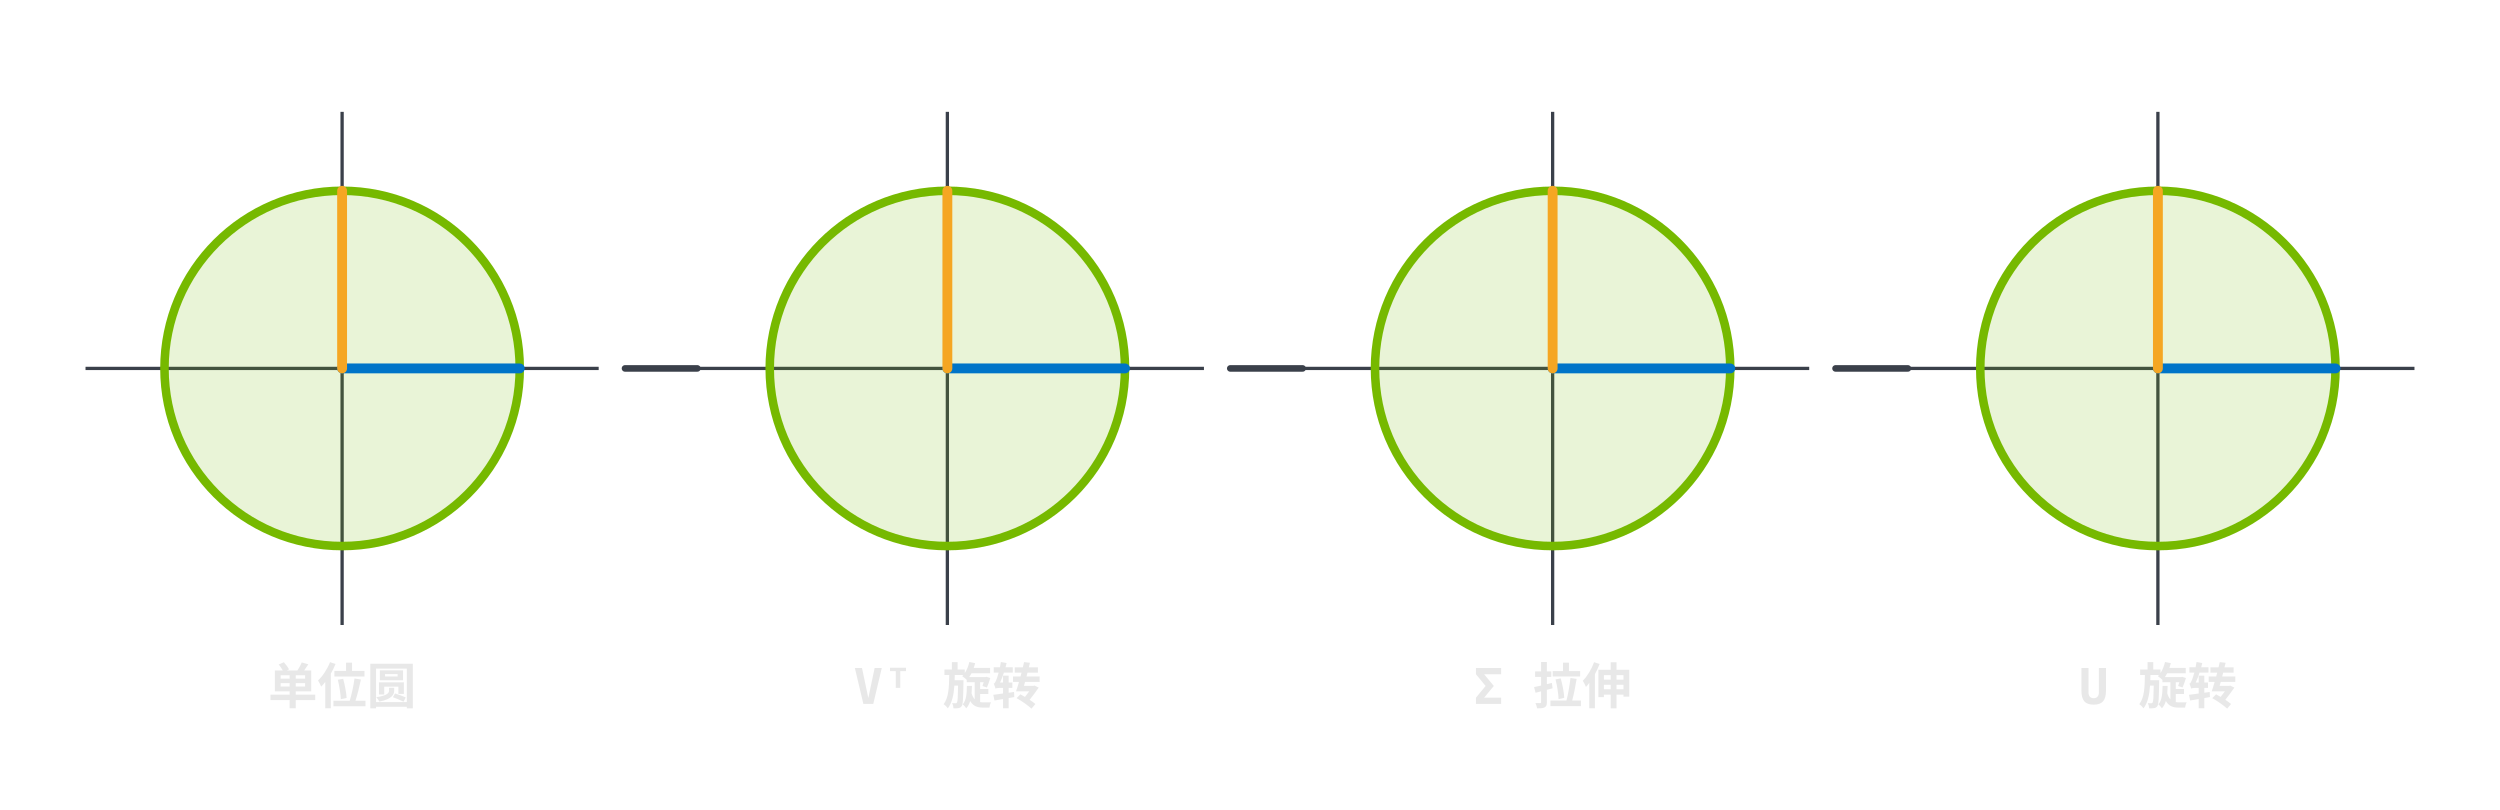
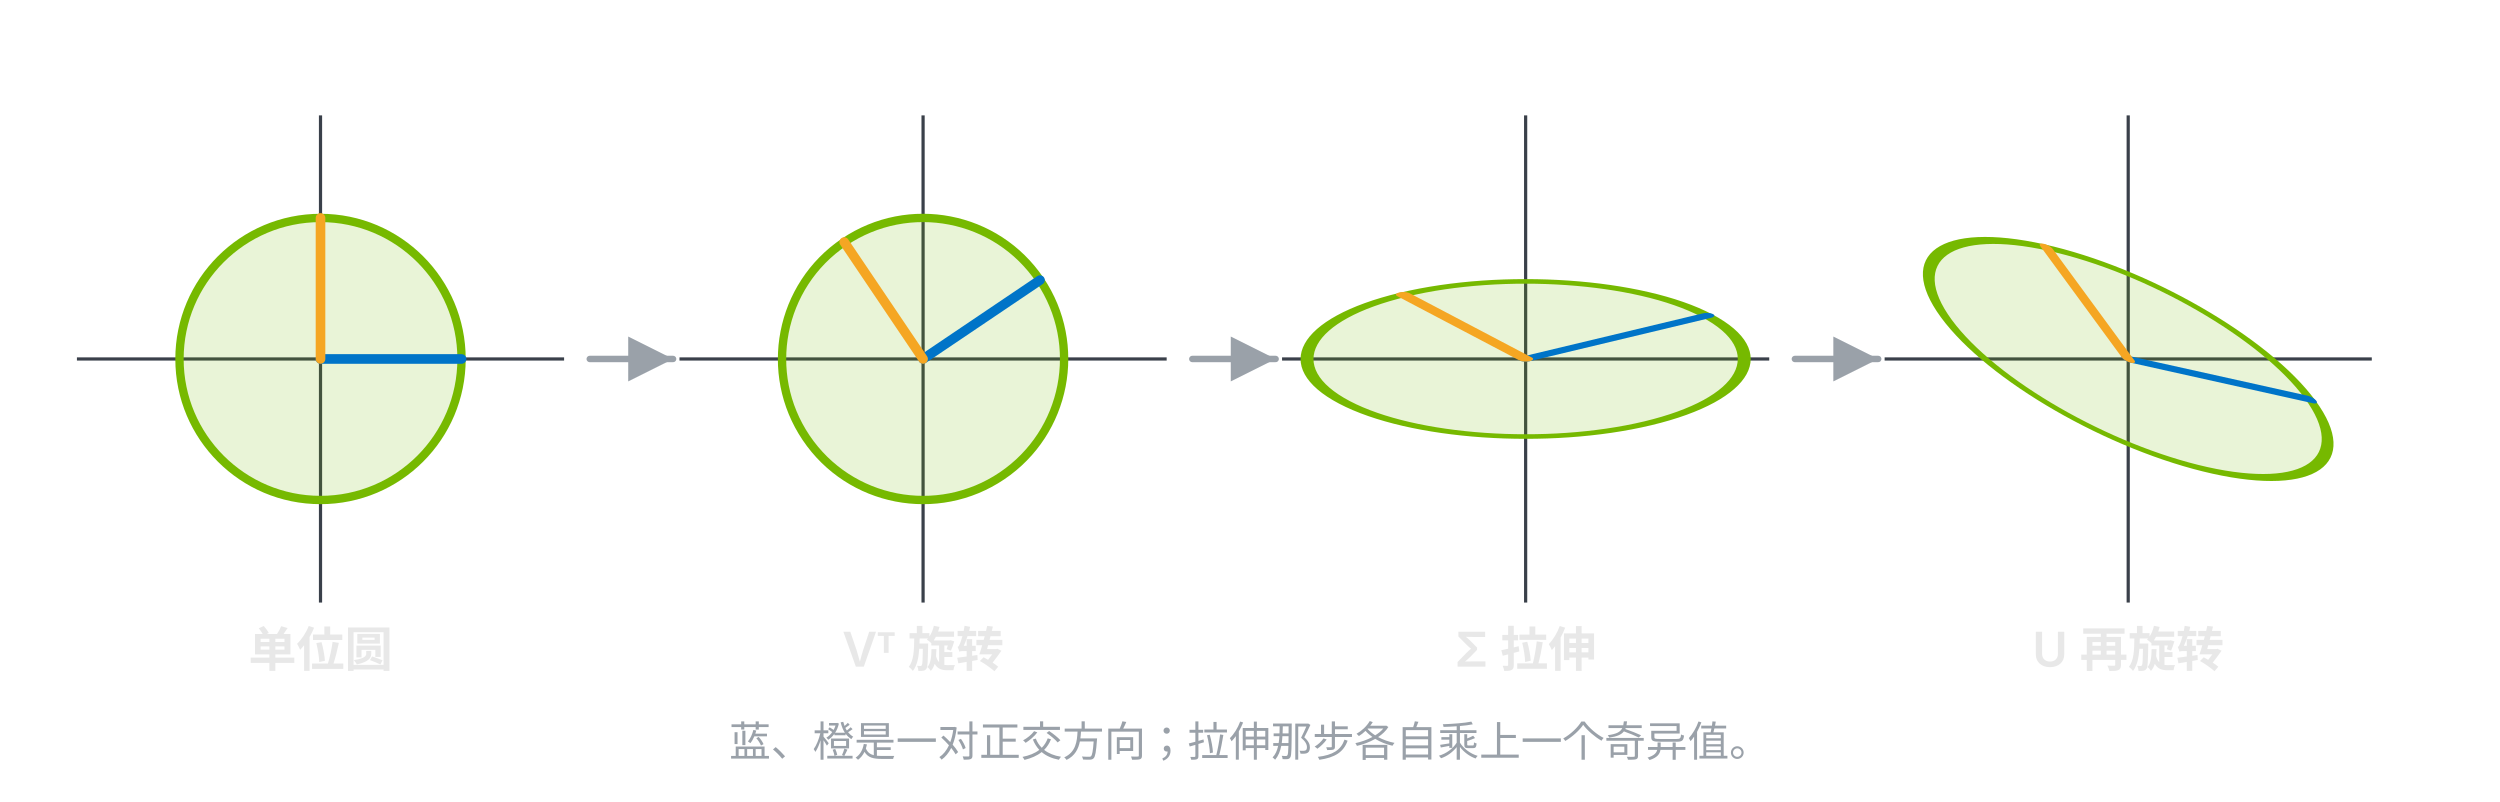
- <svg xmlns="http://www.w3.org/2000/svg" viewBox="0 0 760 246" width="760" height="246" role="img" aria-label="SVD 的几何：旋转、各方向拉伸、再旋转">
-   <style>.m{font-family:"JetBrains Mono","SF Mono",Menlo,Consolas,monospace}.s{font-family:-apple-system,BlinkMacSystemFont,"Segoe UI","PingFang SC","Noto Sans SC",sans-serif}@keyframes r1{0%,10%{transform:rotate(0)}26%,100%{transform:rotate(-34deg)}}@keyframes st{0%,34%{transform:scale(1,1)}52%,100%{transform:scale(1.5,.55)}}@keyframes r2{0%,60%{transform:rotate(0)}78%,100%{transform:rotate(26deg)}}.r1{animation:r1 9s ease-in-out infinite;transform-origin:center}.st{animation:st 9s ease-in-out infinite;transform-origin:center}.r2{animation:r2 9s ease-in-out infinite;transform-origin:center}@media(prefers-reduced-motion:reduce){.hot,.fl,.gl,.r1,.st,.r2{animation:none}}</style>
-   <g transform="translate(104,112)">
-     <path d="M-78 0h156M0 -78v156" stroke="#3A404A" stroke-width="1" />
-     <g>
-       <circle r="54" fill="#76B900" fill-opacity=".16" stroke="#76B900" stroke-width="2.6" />
-       <path d="M0 0h54" stroke="#0074C8" stroke-width="3" stroke-linecap="round" />
-       <path d="M0 0v-54" stroke="#F5A623" stroke-width="3" stroke-linecap="round" />
+ <svg xmlns="http://www.w3.org/2000/svg" viewBox="0 0 780 250" width="780" height="250" role="img" aria-label="SVD 的几何：单位圆经旋转、各方向拉伸、再旋转变成椭圆">
+   <style>.m{font-family:"JetBrains Mono","SF Mono",Menlo,Consolas,monospace}.s{font-family:-apple-system,BlinkMacSystemFont,"Segoe UI","PingFang SC","Noto Sans SC",sans-serif}@keyframes pulse{0%,1%{opacity:.3}4%,22%{opacity:1}25%,100%{opacity:.3}}.pu{animation:pulse 8s linear infinite}@media(prefers-reduced-motion:reduce){.pu{animation:none;opacity:1}}</style>
+   <defs>
+     <marker id="ar" markerWidth="8" markerHeight="8" refX="7" refY="4" orient="auto">
+       <path d="M0 .5 7 4 0 7.5z" fill="#9AA1A9" />
+     </marker>
+   </defs>
+   <g transform="translate(100,112)">
+     <path d="M-76 0h152M0 -76v152" stroke="#3A404A" stroke-width="1" />
+     <g transform="rotate(0)">
+       <circle r="44" fill="#76B900" fill-opacity=".16" stroke="#76B900" stroke-width="2.6" />
+       <path d="M0 0h44" stroke="#0074C8" stroke-width="3" stroke-linecap="round" />
+       <path d="M0 0v-44" stroke="#F5A623" stroke-width="3" stroke-linecap="round" />
    </g>
  </g>
-   <text x="104" y="214" class="m" font-size="15" fill="#E8E8E8" text-anchor="middle" font-weight="600">单位圆</text>
-   <path d="M190 112h22" stroke="#3A404A" stroke-width="2" stroke-linecap="round" />
+   <text x="100" y="208" class="s pu" font-size="15" fill="#E8E8E8" text-anchor="middle" font-weight="600" style="animation-delay:0s">单位圆</text>
+   <path d="M184 112h26" stroke="#9AA1A9" stroke-width="2" stroke-linecap="round" marker-end="url(#ar)" />
  <g transform="translate(288,112)">
-     <path d="M-78 0h156M0 -78v156" stroke="#3A404A" stroke-width="1" />
-     <g class="r1">
-       <circle r="54" fill="#76B900" fill-opacity=".16" stroke="#76B900" stroke-width="2.6" />
-       <path d="M0 0h54" stroke="#0074C8" stroke-width="3" stroke-linecap="round" />
-       <path d="M0 0v-54" stroke="#F5A623" stroke-width="3" stroke-linecap="round" />
+     <path d="M-76 0h152M0 -76v152" stroke="#3A404A" stroke-width="1" />
+     <g transform="rotate(-34)">
+       <circle r="44" fill="#76B900" fill-opacity=".16" stroke="#76B900" stroke-width="2.6" />
+       <path d="M0 0h44" stroke="#0074C8" stroke-width="3" stroke-linecap="round" />
+       <path d="M0 0v-44" stroke="#F5A623" stroke-width="3" stroke-linecap="round" />
    </g>
  </g>
-   <text x="288" y="214" class="m" font-size="15" fill="#E8E8E8" text-anchor="middle" font-weight="600">Vᵀ 旋转</text>
-   <path d="M374 112h22" stroke="#3A404A" stroke-width="2" stroke-linecap="round" />
-   <g transform="translate(472,112)">
-     <path d="M-78 0h156M0 -78v156" stroke="#3A404A" stroke-width="1" />
-     <g class="r1 st">
-       <circle r="54" fill="#76B900" fill-opacity=".16" stroke="#76B900" stroke-width="2.6" />
-       <path d="M0 0h54" stroke="#0074C8" stroke-width="3" stroke-linecap="round" />
-       <path d="M0 0v-54" stroke="#F5A623" stroke-width="3" stroke-linecap="round" />
+   <text x="288" y="208" class="s pu" font-size="15" fill="#E8E8E8" text-anchor="middle" font-weight="600" style="animation-delay:-2s">Vᵀ 旋转</text>
+   <path d="M372 112h26" stroke="#9AA1A9" stroke-width="2" stroke-linecap="round" marker-end="url(#ar)" />
+   <g transform="translate(476,112)">
+     <path d="M-76 0h152M0 -76v152" stroke="#3A404A" stroke-width="1" />
+     <g transform="rotate(0) scale(1.55,0.55) rotate(-34)">
+       <circle r="44" fill="#76B900" fill-opacity=".16" stroke="#76B900" stroke-width="2.6" />
+       <path d="M0 0h44" stroke="#0074C8" stroke-width="3" stroke-linecap="round" />
+       <path d="M0 0v-44" stroke="#F5A623" stroke-width="3" stroke-linecap="round" />
    </g>
  </g>
-   <text x="472" y="214" class="m" font-size="15" fill="#E8E8E8" text-anchor="middle" font-weight="600">Σ 拉伸</text>
-   <path d="M558 112h22" stroke="#3A404A" stroke-width="2" stroke-linecap="round" />
-   <g transform="translate(656,112)">
-     <path d="M-78 0h156M0 -78v156" stroke="#3A404A" stroke-width="1" />
-     <g class="r1 st r2">
-       <circle r="54" fill="#76B900" fill-opacity=".16" stroke="#76B900" stroke-width="2.6" />
-       <path d="M0 0h54" stroke="#0074C8" stroke-width="3" stroke-linecap="round" />
-       <path d="M0 0v-54" stroke="#F5A623" stroke-width="3" stroke-linecap="round" />
+   <text x="476" y="208" class="s pu" font-size="15" fill="#E8E8E8" text-anchor="middle" font-weight="600" style="animation-delay:-4s">Σ 拉伸</text>
+   <path d="M560 112h26" stroke="#9AA1A9" stroke-width="2" stroke-linecap="round" marker-end="url(#ar)" />
+   <g transform="translate(664,112)">
+     <path d="M-76 0h152M0 -76v152" stroke="#3A404A" stroke-width="1" />
+     <g transform="rotate(26) scale(1.55,0.55) rotate(-34)">
+       <circle r="44" fill="#76B900" fill-opacity=".16" stroke="#76B900" stroke-width="2.6" />
+       <path d="M0 0h44" stroke="#0074C8" stroke-width="3" stroke-linecap="round" />
+       <path d="M0 0v-44" stroke="#F5A623" stroke-width="3" stroke-linecap="round" />
    </g>
  </g>
-   <text x="656" y="214" class="m" font-size="15" fill="#E8E8E8" text-anchor="middle" font-weight="600">U 旋转</text>
+   <text x="664" y="208" class="s pu" font-size="15" fill="#E8E8E8" text-anchor="middle" font-weight="600" style="animation-delay:-6s">U 再旋转</text>
+   <text x="390.0" y="236" class="s" font-size="13" fill="#9AA1A9" text-anchor="middle" font-weight="400">蓝、橙是一对正交方向；拉伸那步各自乘上一个奇异值。</text>
</svg>
